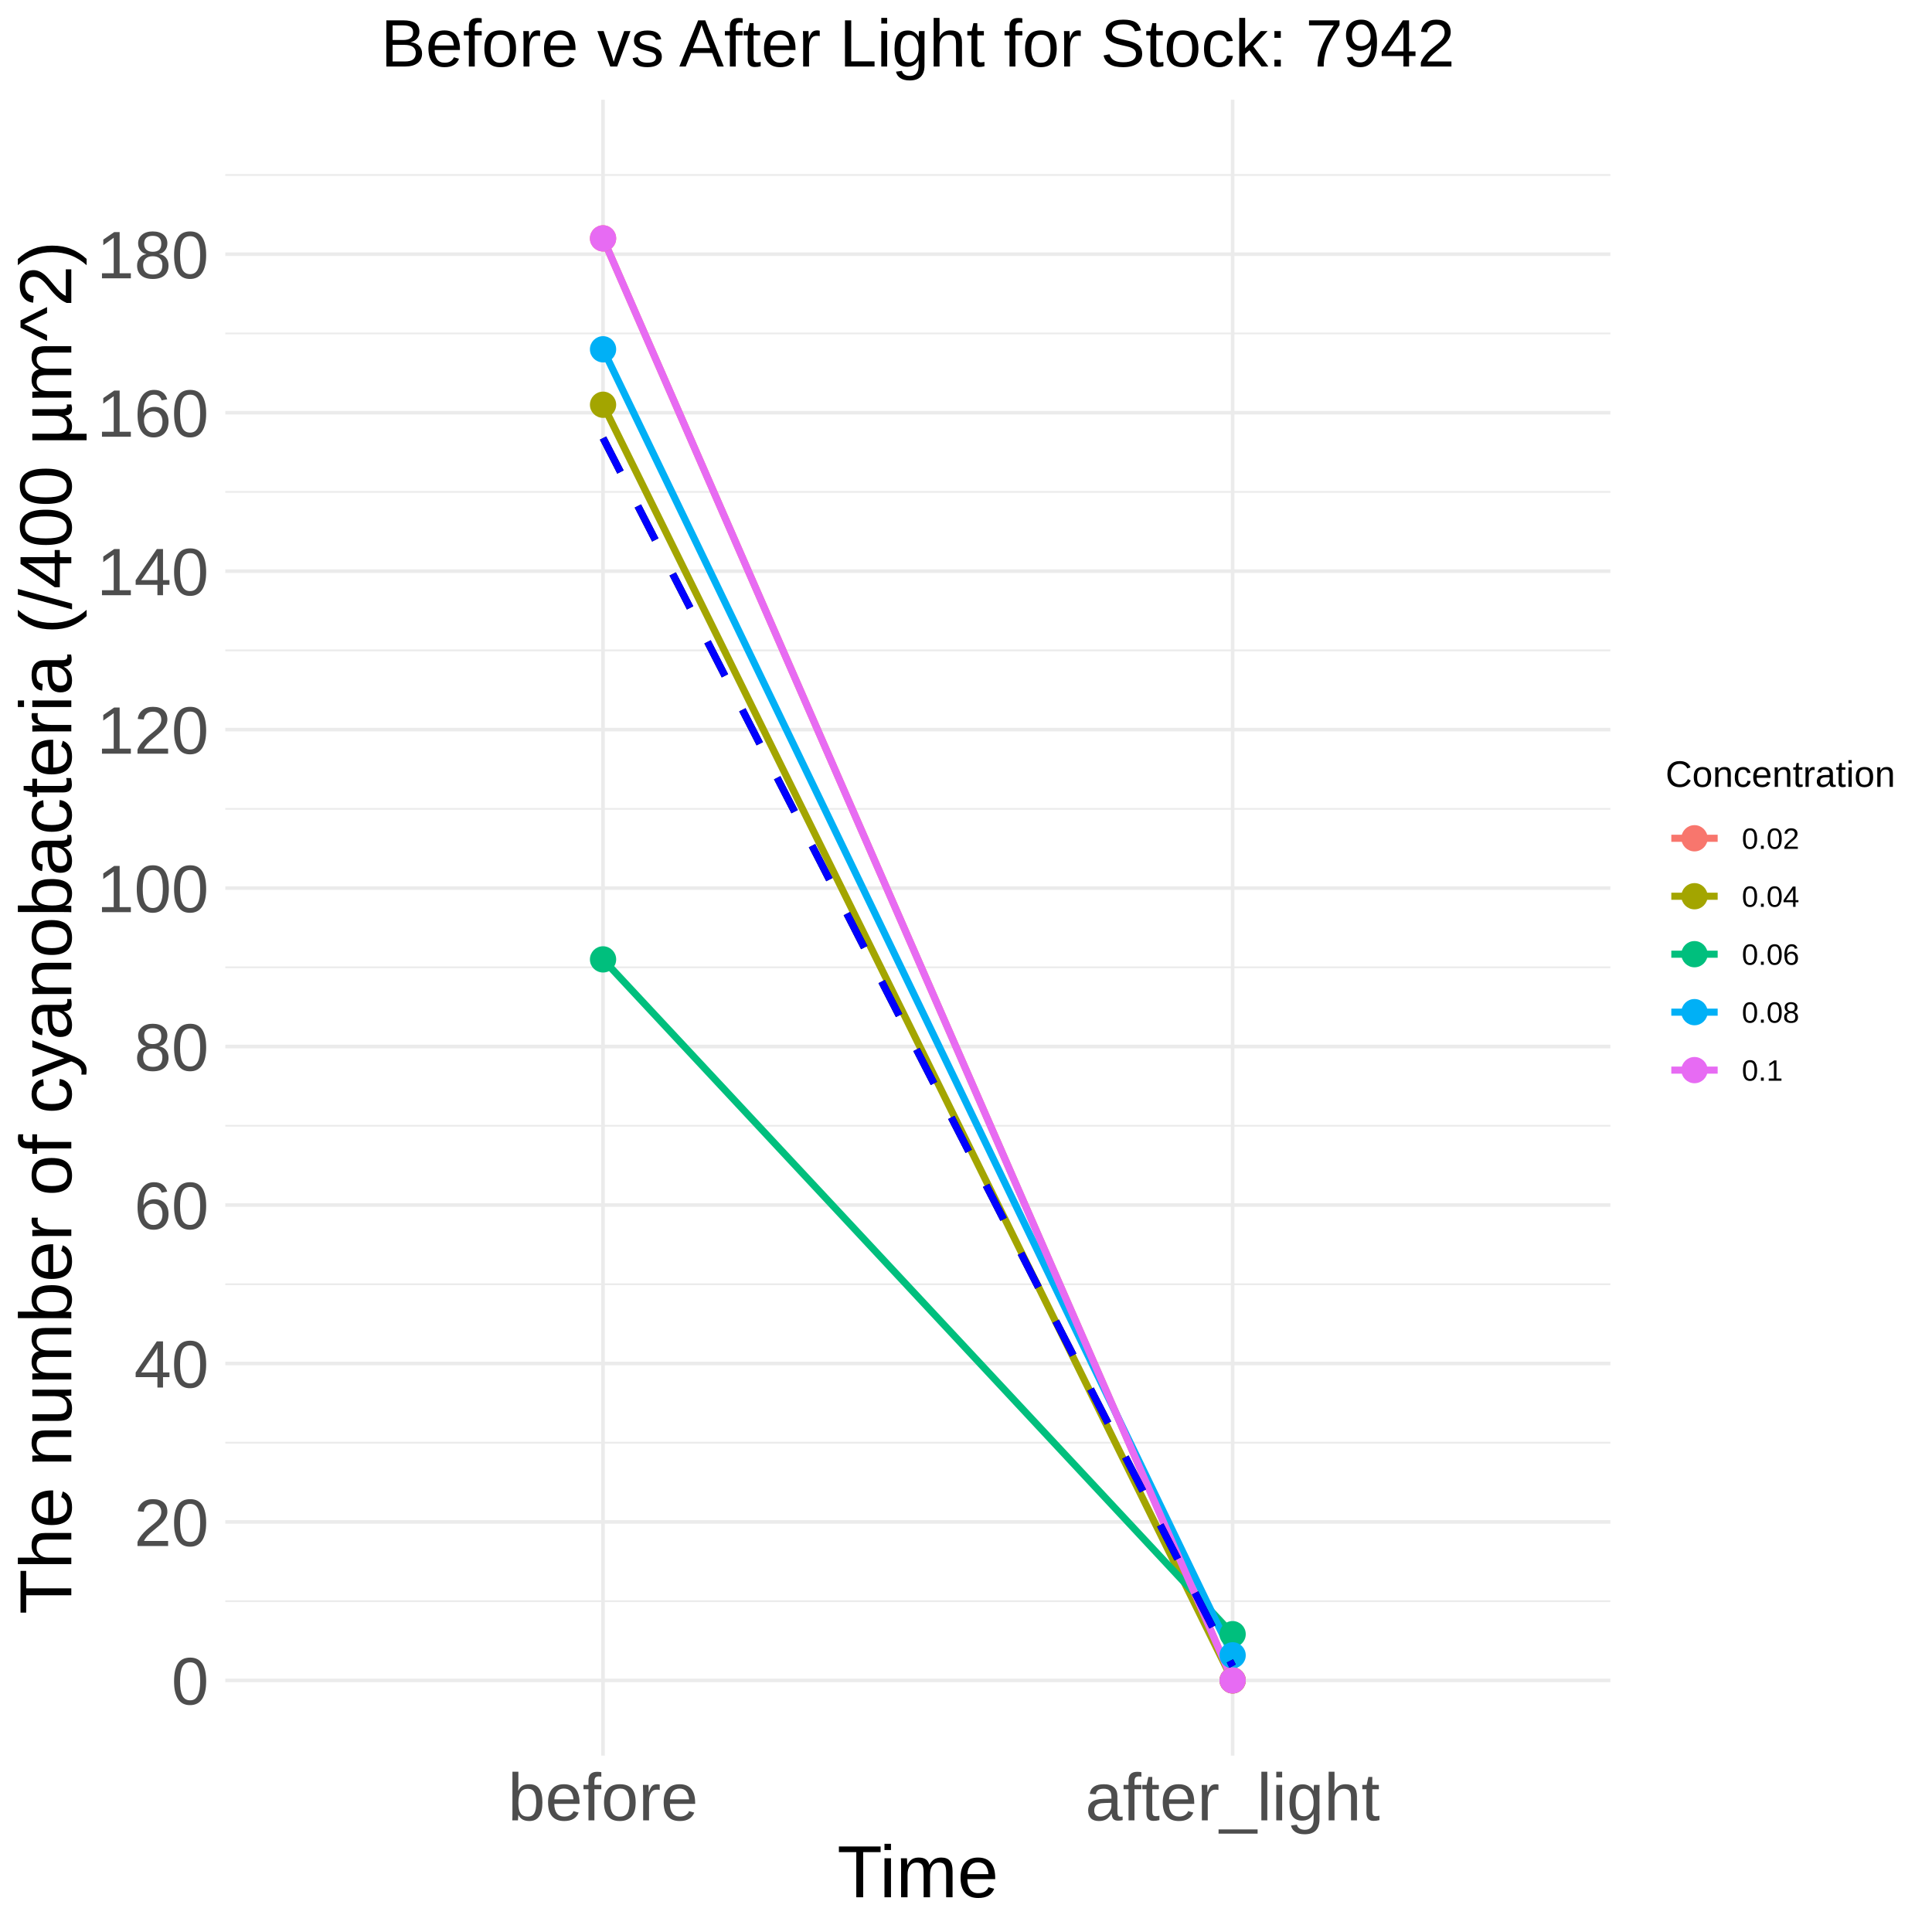
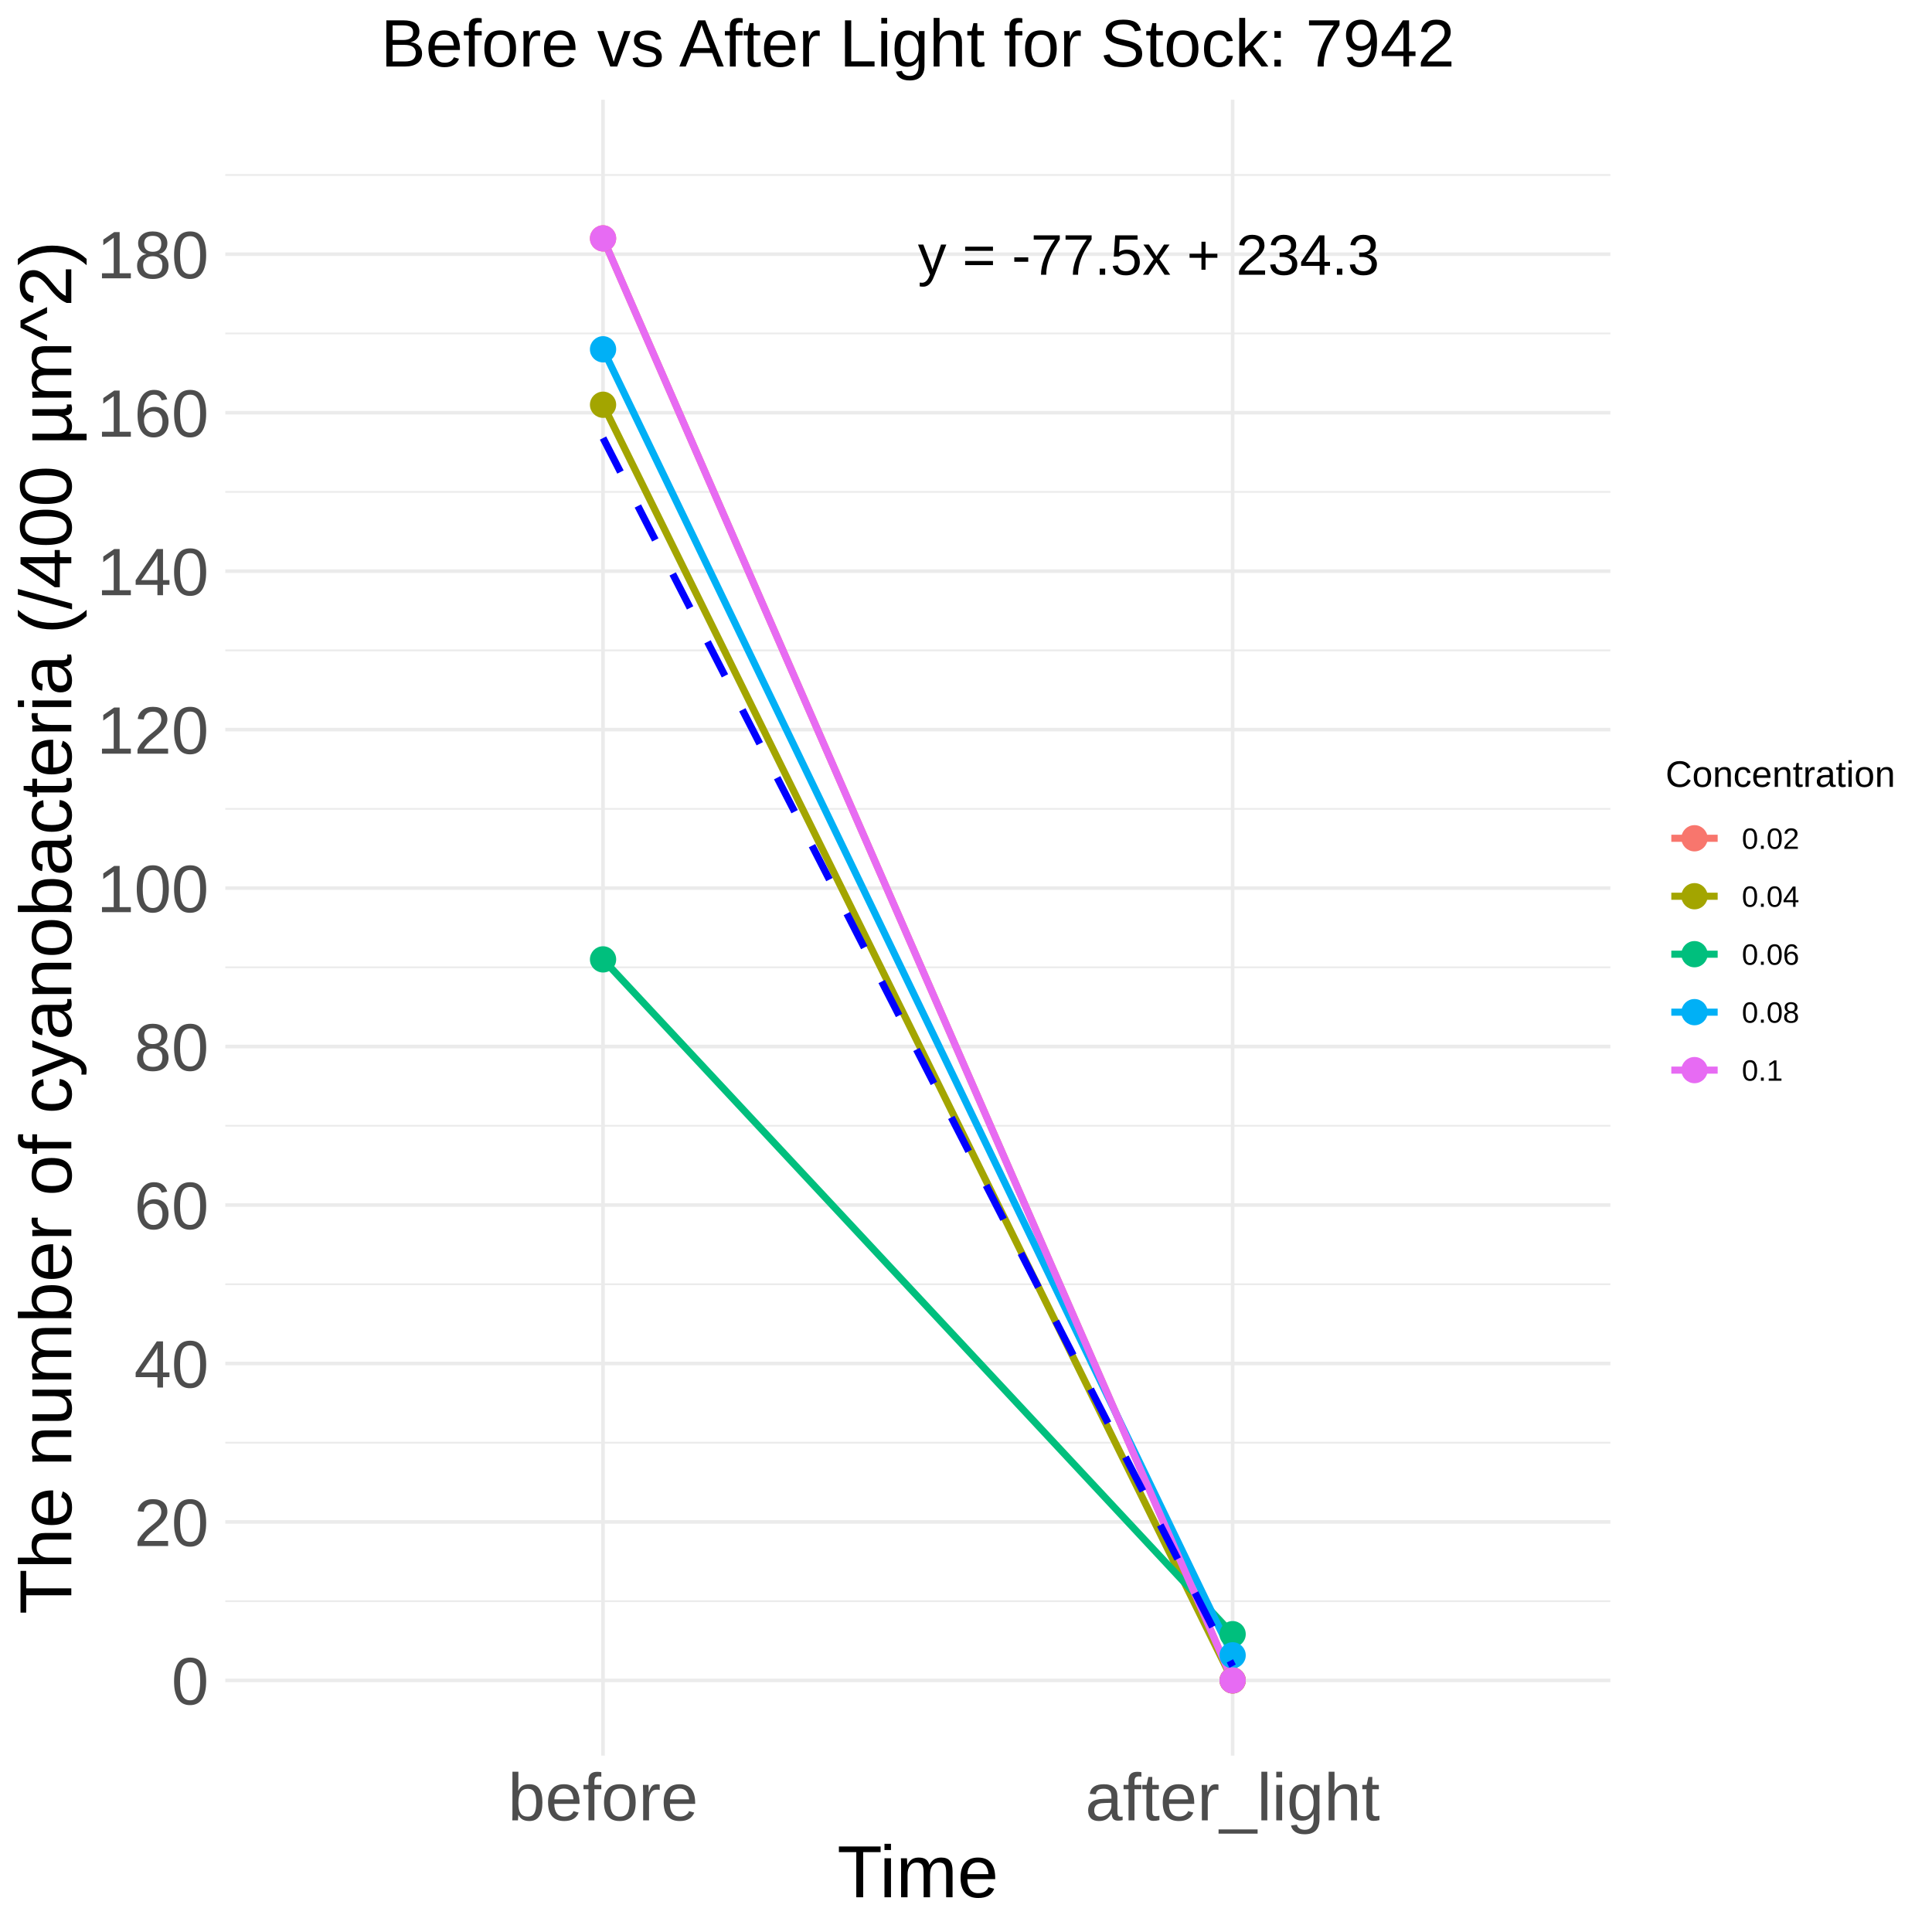
<svg xmlns="http://www.w3.org/2000/svg" class="svglite" width="576.00pt" height="576.00pt" viewBox="0 0 576.00 576.00">
  <defs>
    <style type="text/css">
    .svglite line, .svglite polyline, .svglite polygon, .svglite path, .svglite rect, .svglite circle {
      fill: none;
      stroke: #000000;
      stroke-linecap: round;
      stroke-linejoin: round;
      stroke-miterlimit: 10.00;
    }
    .svglite text {
      white-space: pre;
    }
  </style>
  </defs>
  <rect width="100%" height="100%" style="stroke: none; fill: none;" />
  <defs>
    <clipPath id="cpMC4wMHw1NzYuMDB8MC4wMHw1NzYuMDA=">
      <rect x="0.00" y="0.00" width="576.00" height="576.00" />
    </clipPath>
  </defs>
  <g clip-path="url(#cpMC4wMHw1NzYuMDB8MC4wMHw1NzYuMDA=)">
</g>
  <defs>
    <clipPath id="cpNjcuMTd8NDgwLjExfDI5LjczfDUyMy40Mw==">
      <rect x="67.17" y="29.73" width="412.94" height="493.70" />
    </clipPath>
  </defs>
  <g clip-path="url(#cpNjcuMTd8NDgwLjExfDI5LjczfDUyMy40Mw==)">
    <polyline points="67.17,477.37 480.11,477.37 " style="stroke-width: 0.53; stroke: #EBEBEB; stroke-linecap: butt;" />
    <polyline points="67.17,430.12 480.11,430.12 " style="stroke-width: 0.53; stroke: #EBEBEB; stroke-linecap: butt;" />
    <polyline points="67.17,382.88 480.11,382.88 " style="stroke-width: 0.53; stroke: #EBEBEB; stroke-linecap: butt;" />
    <polyline points="67.17,335.63 480.11,335.63 " style="stroke-width: 0.53; stroke: #EBEBEB; stroke-linecap: butt;" />
    <polyline points="67.17,288.39 480.11,288.39 " style="stroke-width: 0.53; stroke: #EBEBEB; stroke-linecap: butt;" />
    <polyline points="67.17,241.15 480.11,241.15 " style="stroke-width: 0.53; stroke: #EBEBEB; stroke-linecap: butt;" />
    <polyline points="67.17,193.90 480.11,193.90 " style="stroke-width: 0.53; stroke: #EBEBEB; stroke-linecap: butt;" />
    <polyline points="67.17,146.66 480.11,146.66 " style="stroke-width: 0.53; stroke: #EBEBEB; stroke-linecap: butt;" />
    <polyline points="67.17,99.41 480.11,99.41 " style="stroke-width: 0.53; stroke: #EBEBEB; stroke-linecap: butt;" />
    <polyline points="67.17,52.17 480.11,52.17 " style="stroke-width: 0.53; stroke: #EBEBEB; stroke-linecap: butt;" />
    <polyline points="67.17,500.99 480.11,500.99 " style="stroke-width: 1.07; stroke: #EBEBEB; stroke-linecap: butt;" />
    <polyline points="67.17,453.74 480.11,453.74 " style="stroke-width: 1.07; stroke: #EBEBEB; stroke-linecap: butt;" />
    <polyline points="67.17,406.50 480.11,406.50 " style="stroke-width: 1.07; stroke: #EBEBEB; stroke-linecap: butt;" />
    <polyline points="67.17,359.26 480.11,359.26 " style="stroke-width: 1.07; stroke: #EBEBEB; stroke-linecap: butt;" />
    <polyline points="67.17,312.01 480.11,312.01 " style="stroke-width: 1.07; stroke: #EBEBEB; stroke-linecap: butt;" />
    <polyline points="67.17,264.77 480.11,264.77 " style="stroke-width: 1.07; stroke: #EBEBEB; stroke-linecap: butt;" />
    <polyline points="67.17,217.52 480.11,217.52 " style="stroke-width: 1.07; stroke: #EBEBEB; stroke-linecap: butt;" />
    <polyline points="67.17,170.28 480.11,170.28 " style="stroke-width: 1.07; stroke: #EBEBEB; stroke-linecap: butt;" />
    <polyline points="67.17,123.04 480.11,123.04 " style="stroke-width: 1.07; stroke: #EBEBEB; stroke-linecap: butt;" />
    <polyline points="67.17,75.79 480.11,75.79 " style="stroke-width: 1.07; stroke: #EBEBEB; stroke-linecap: butt;" />
    <polyline points="179.79,523.43 179.79,29.73 " style="stroke-width: 1.07; stroke: #EBEBEB; stroke-linecap: butt;" />
    <polyline points="367.49,523.43 367.49,29.73 " style="stroke-width: 1.07; stroke: #EBEBEB; stroke-linecap: butt;" />
    <polyline points="179.79,71.07 367.49,500.99 " style="stroke-width: 2.13; stroke: #F8766D; stroke-linecap: butt;" />
    <polyline points="179.79,120.67 367.49,500.99 " style="stroke-width: 2.13; stroke: #A3A500; stroke-linecap: butt;" />
    <polyline points="179.79,286.03 367.49,487.21 " style="stroke-width: 2.13; stroke: #00BF7D; stroke-linecap: butt;" />
    <polyline points="179.79,104.14 367.49,493.51 " style="stroke-width: 2.13; stroke: #00B0F6; stroke-linecap: butt;" />
    <polyline points="179.79,71.07 367.49,500.99 " style="stroke-width: 2.13; stroke: #E76BF3; stroke-linecap: butt;" />
    <circle cx="179.79" cy="71.07" r="3.56" style="stroke-width: 0.71; stroke: #F8766D; fill: #F8766D;" />
    <circle cx="367.49" cy="500.99" r="3.56" style="stroke-width: 0.71; stroke: #F8766D; fill: #F8766D;" />
    <circle cx="179.79" cy="120.67" r="3.56" style="stroke-width: 0.71; stroke: #A3A500; fill: #A3A500;" />
    <circle cx="367.49" cy="500.99" r="3.56" style="stroke-width: 0.71; stroke: #A3A500; fill: #A3A500;" />
    <circle cx="179.79" cy="286.03" r="3.56" style="stroke-width: 0.71; stroke: #00BF7D; fill: #00BF7D;" />
    <circle cx="367.49" cy="487.21" r="3.56" style="stroke-width: 0.71; stroke: #00BF7D; fill: #00BF7D;" />
    <circle cx="179.79" cy="104.14" r="3.56" style="stroke-width: 0.71; stroke: #00B0F6; fill: #00B0F6;" />
    <circle cx="367.49" cy="493.51" r="3.56" style="stroke-width: 0.71; stroke: #00B0F6; fill: #00B0F6;" />
    <circle cx="179.79" cy="71.07" r="3.56" style="stroke-width: 0.71; stroke: #E76BF3; fill: #E76BF3;" />
    <circle cx="367.49" cy="500.99" r="3.56" style="stroke-width: 0.71; stroke: #E76BF3; fill: #E76BF3;" />
-     <polyline points="179.79,130.60 367.49,496.74 " style="stroke-width: 2.13; stroke-dasharray: 11.38,11.38; stroke-linecap: butt;" />
    <polyline points="179.79,130.60 367.49,496.74 " style="stroke-width: 2.13; stroke: #0000FF; stroke-dasharray: 11.38,11.38; stroke-linecap: butt;" />
+     <text x="273.64" y="81.92" style="font-size: 17.07px; font-family: &quot;Arial&quot;;" textLength="137.53px" lengthAdjust="spacingAndGlyphs">y = -77.5x + 234.3</text>
  </g>
  <g clip-path="url(#cpMC4wMHw1NzYuMDB8MC4wMHw1NzYuMDA=)">
    <text x="62.24" y="508.16" text-anchor="end" style="font-size: 20.00px;fill: #4D4D4D; font-family: &quot;Arial&quot;;" textLength="11.12px" lengthAdjust="spacingAndGlyphs">0</text>
    <text x="62.24" y="460.92" text-anchor="end" style="font-size: 20.00px;fill: #4D4D4D; font-family: &quot;Arial&quot;;" textLength="22.25px" lengthAdjust="spacingAndGlyphs">20</text>
    <text x="62.24" y="413.68" text-anchor="end" style="font-size: 20.00px;fill: #4D4D4D; font-family: &quot;Arial&quot;;" textLength="22.25px" lengthAdjust="spacingAndGlyphs">40</text>
    <text x="62.24" y="366.43" text-anchor="end" style="font-size: 20.00px;fill: #4D4D4D; font-family: &quot;Arial&quot;;" textLength="22.25px" lengthAdjust="spacingAndGlyphs">60</text>
    <text x="62.24" y="319.19" text-anchor="end" style="font-size: 20.00px;fill: #4D4D4D; font-family: &quot;Arial&quot;;" textLength="22.25px" lengthAdjust="spacingAndGlyphs">80</text>
    <text x="62.24" y="271.94" text-anchor="end" style="font-size: 20.00px;fill: #4D4D4D; font-family: &quot;Arial&quot;;" textLength="33.37px" lengthAdjust="spacingAndGlyphs">100</text>
    <text x="62.24" y="224.70" text-anchor="end" style="font-size: 20.00px;fill: #4D4D4D; font-family: &quot;Arial&quot;;" textLength="33.37px" lengthAdjust="spacingAndGlyphs">120</text>
    <text x="62.24" y="177.46" text-anchor="end" style="font-size: 20.00px;fill: #4D4D4D; font-family: &quot;Arial&quot;;" textLength="33.37px" lengthAdjust="spacingAndGlyphs">140</text>
    <text x="62.24" y="130.21" text-anchor="end" style="font-size: 20.00px;fill: #4D4D4D; font-family: &quot;Arial&quot;;" textLength="33.37px" lengthAdjust="spacingAndGlyphs">160</text>
    <text x="62.24" y="82.97" text-anchor="end" style="font-size: 20.00px;fill: #4D4D4D; font-family: &quot;Arial&quot;;" textLength="33.37px" lengthAdjust="spacingAndGlyphs">180</text>
    <text x="179.79" y="542.71" text-anchor="middle" style="font-size: 20.00px;fill: #4D4D4D; font-family: &quot;Arial&quot;;" textLength="56.71px" lengthAdjust="spacingAndGlyphs">before</text>
    <text x="367.49" y="542.71" text-anchor="middle" style="font-size: 20.00px;fill: #4D4D4D; font-family: &quot;Arial&quot;;" textLength="87.84px" lengthAdjust="spacingAndGlyphs">after_light</text>
    <text x="273.64" y="565.65" text-anchor="middle" style="font-size: 22.00px; font-family: &quot;Arial&quot;;" textLength="48.88px" lengthAdjust="spacingAndGlyphs">Time</text>
    <text transform="translate(21.26,276.58) rotate(-90)" text-anchor="middle" style="font-size: 22.00px; font-family: &quot;Arial&quot;;" textLength="409.39px" lengthAdjust="spacingAndGlyphs">The number of cyanobacteria (/400 µm^2)</text>
    <text x="496.55" y="234.59" style="font-size: 11.00px; font-family: &quot;Arial&quot;;" textLength="68.49px" lengthAdjust="spacingAndGlyphs">Concentration</text>
    <line x1="498.28" y1="249.92" x2="512.10" y2="249.92" style="stroke-width: 2.13; stroke: #F8766D; stroke-linecap: butt;" />
    <circle cx="505.19" cy="249.92" r="3.56" style="stroke-width: 0.71; stroke: #F8766D; fill: #F8766D;" />
    <line x1="498.28" y1="267.20" x2="512.10" y2="267.20" style="stroke-width: 2.13; stroke: #A3A500; stroke-linecap: butt;" />
    <circle cx="505.19" cy="267.20" r="3.56" style="stroke-width: 0.71; stroke: #A3A500; fill: #A3A500;" />
    <line x1="498.28" y1="284.48" x2="512.10" y2="284.48" style="stroke-width: 2.13; stroke: #00BF7D; stroke-linecap: butt;" />
    <circle cx="505.19" cy="284.48" r="3.56" style="stroke-width: 0.71; stroke: #00BF7D; fill: #00BF7D;" />
    <line x1="498.28" y1="301.76" x2="512.10" y2="301.76" style="stroke-width: 2.13; stroke: #00B0F6; stroke-linecap: butt;" />
    <circle cx="505.19" cy="301.76" r="3.56" style="stroke-width: 0.71; stroke: #00B0F6; fill: #00B0F6;" />
    <line x1="498.28" y1="319.04" x2="512.10" y2="319.04" style="stroke-width: 2.13; stroke: #E76BF3; stroke-linecap: butt;" />
    <circle cx="505.19" cy="319.04" r="3.56" style="stroke-width: 0.71; stroke: #E76BF3; fill: #E76BF3;" />
    <text x="519.31" y="253.08" style="font-size: 8.80px; font-family: &quot;Arial&quot;;" textLength="17.13px" lengthAdjust="spacingAndGlyphs">0.02</text>
    <text x="519.31" y="270.36" style="font-size: 8.80px; font-family: &quot;Arial&quot;;" textLength="17.13px" lengthAdjust="spacingAndGlyphs">0.04</text>
    <text x="519.31" y="287.64" style="font-size: 8.80px; font-family: &quot;Arial&quot;;" textLength="17.13px" lengthAdjust="spacingAndGlyphs">0.06</text>
    <text x="519.31" y="304.92" style="font-size: 8.80px; font-family: &quot;Arial&quot;;" textLength="17.13px" lengthAdjust="spacingAndGlyphs">0.08</text>
    <text x="519.31" y="322.20" style="font-size: 8.80px; font-family: &quot;Arial&quot;;" textLength="12.23px" lengthAdjust="spacingAndGlyphs">0.1</text>
    <text x="273.64" y="19.83" text-anchor="middle" style="font-size: 20.00px; font-family: &quot;Arial&quot;;" textLength="321.32px" lengthAdjust="spacingAndGlyphs">Before vs After Light for Stock: 7942</text>
  </g>
</svg>
